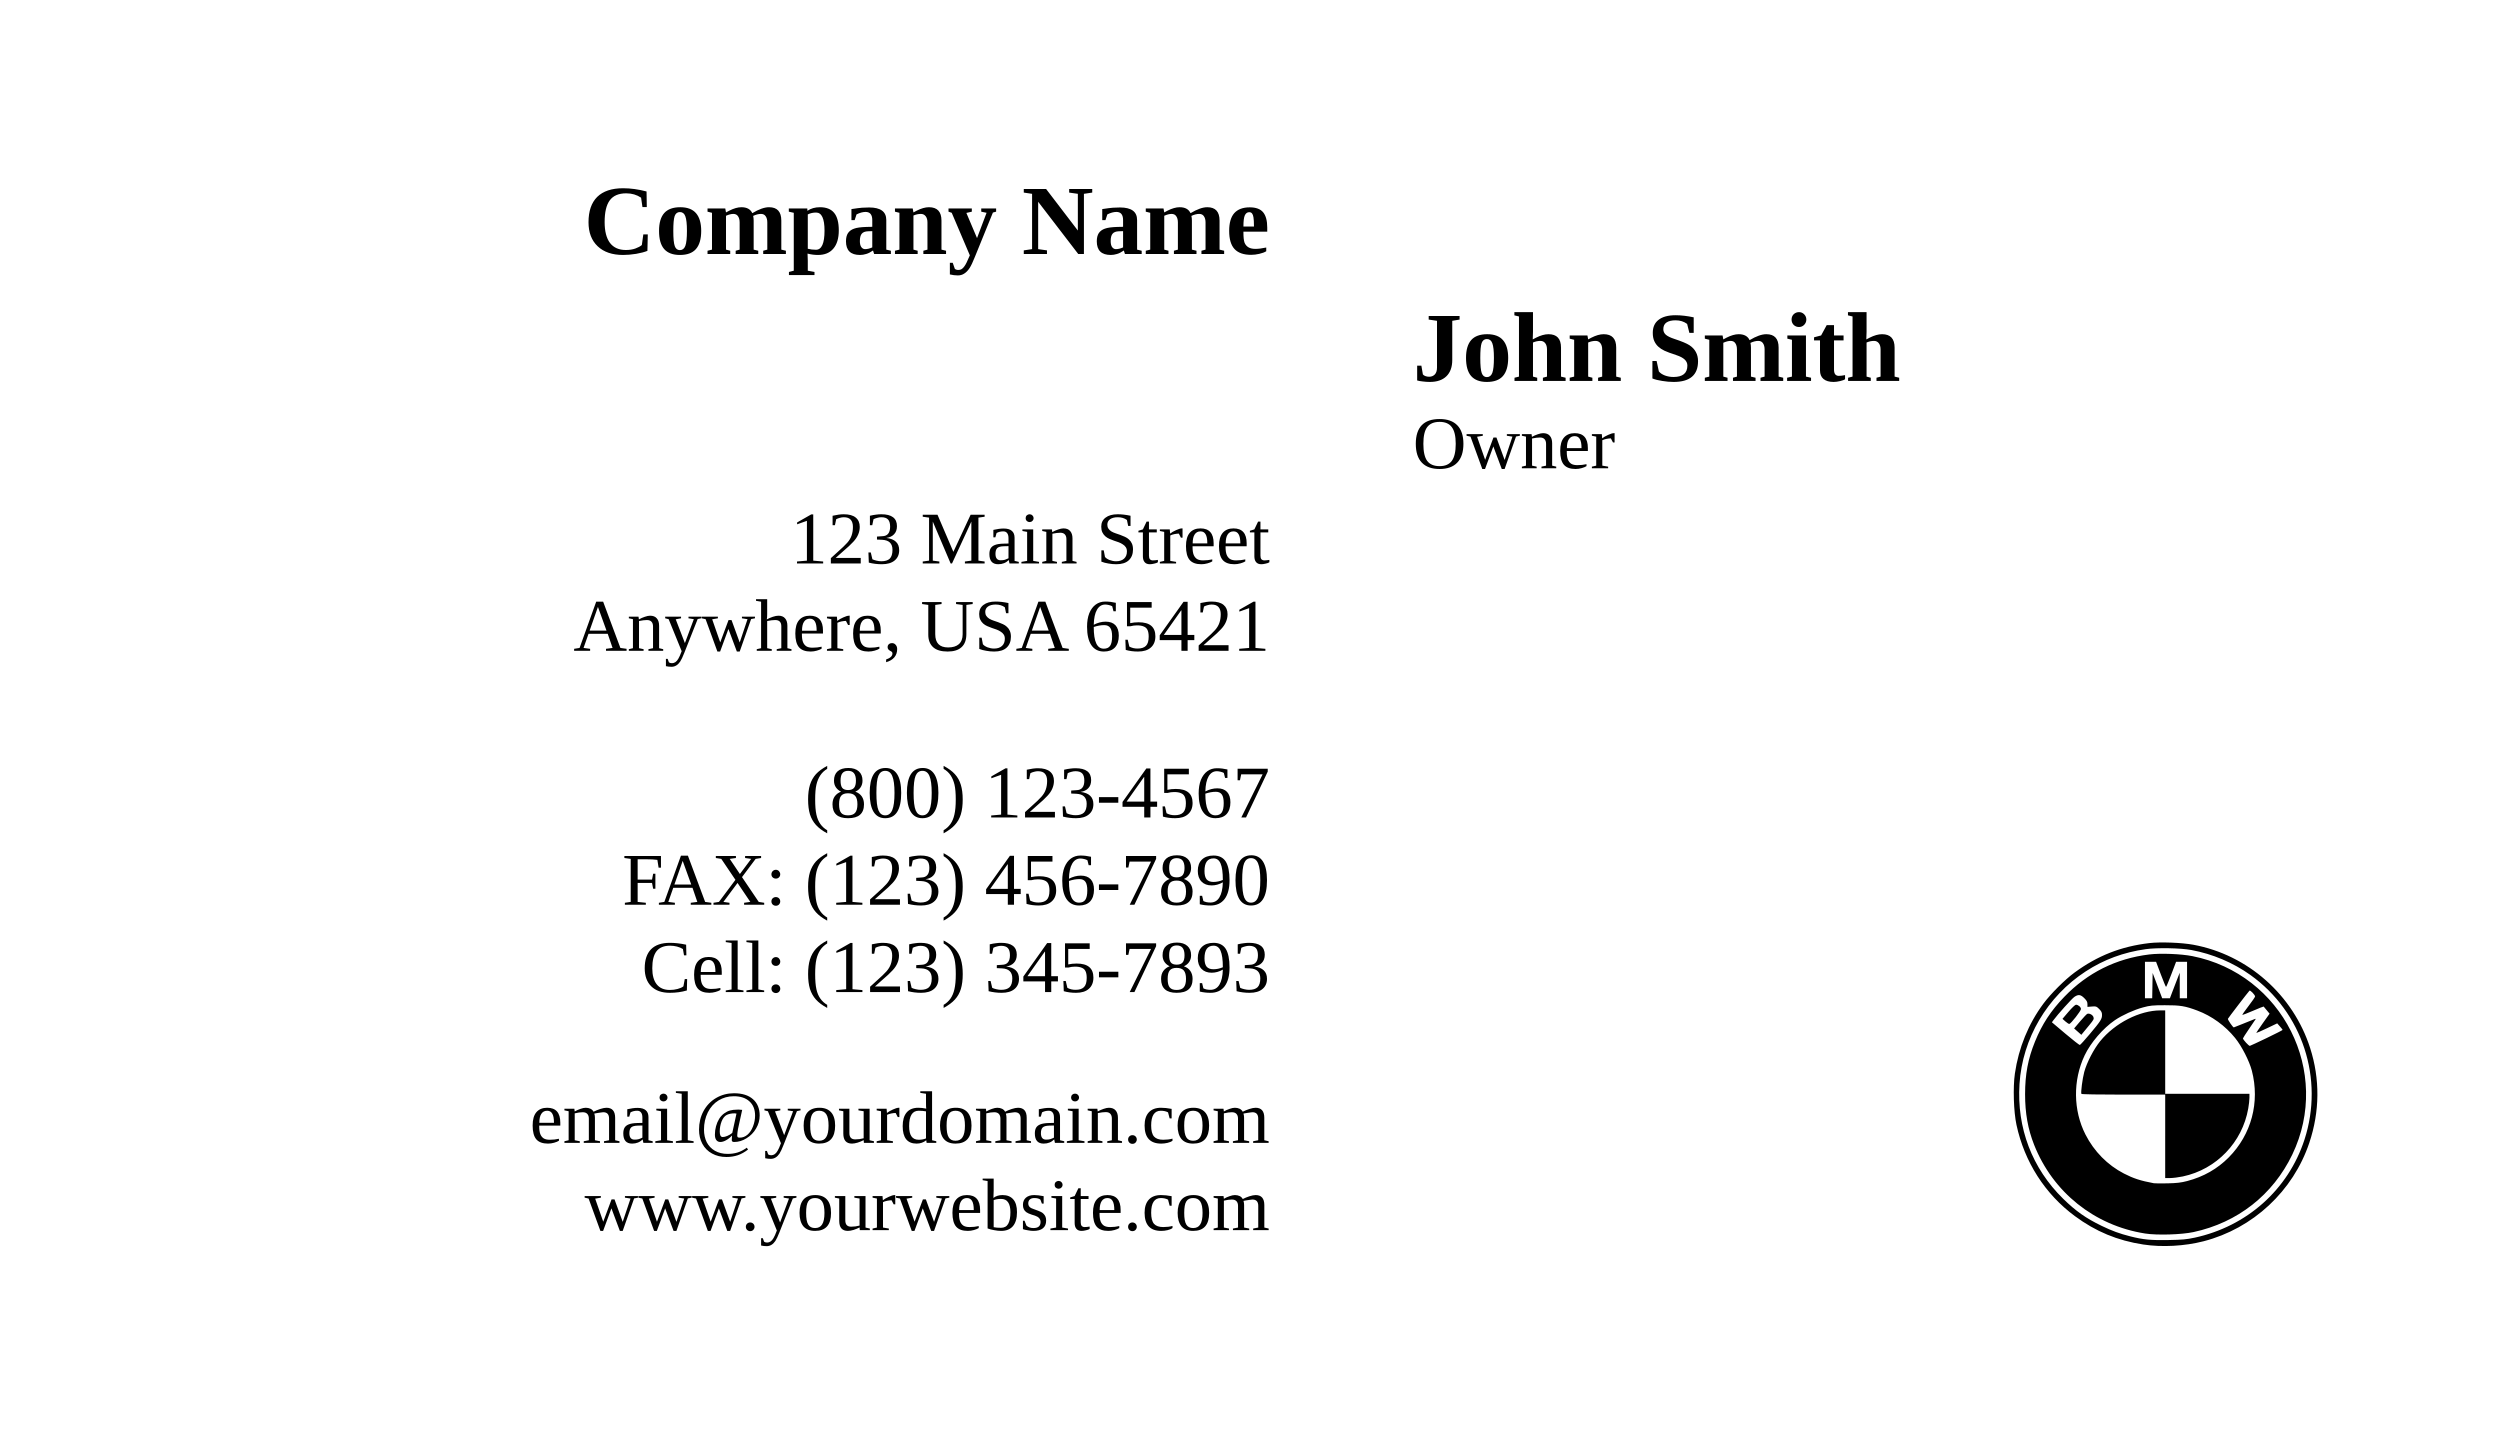
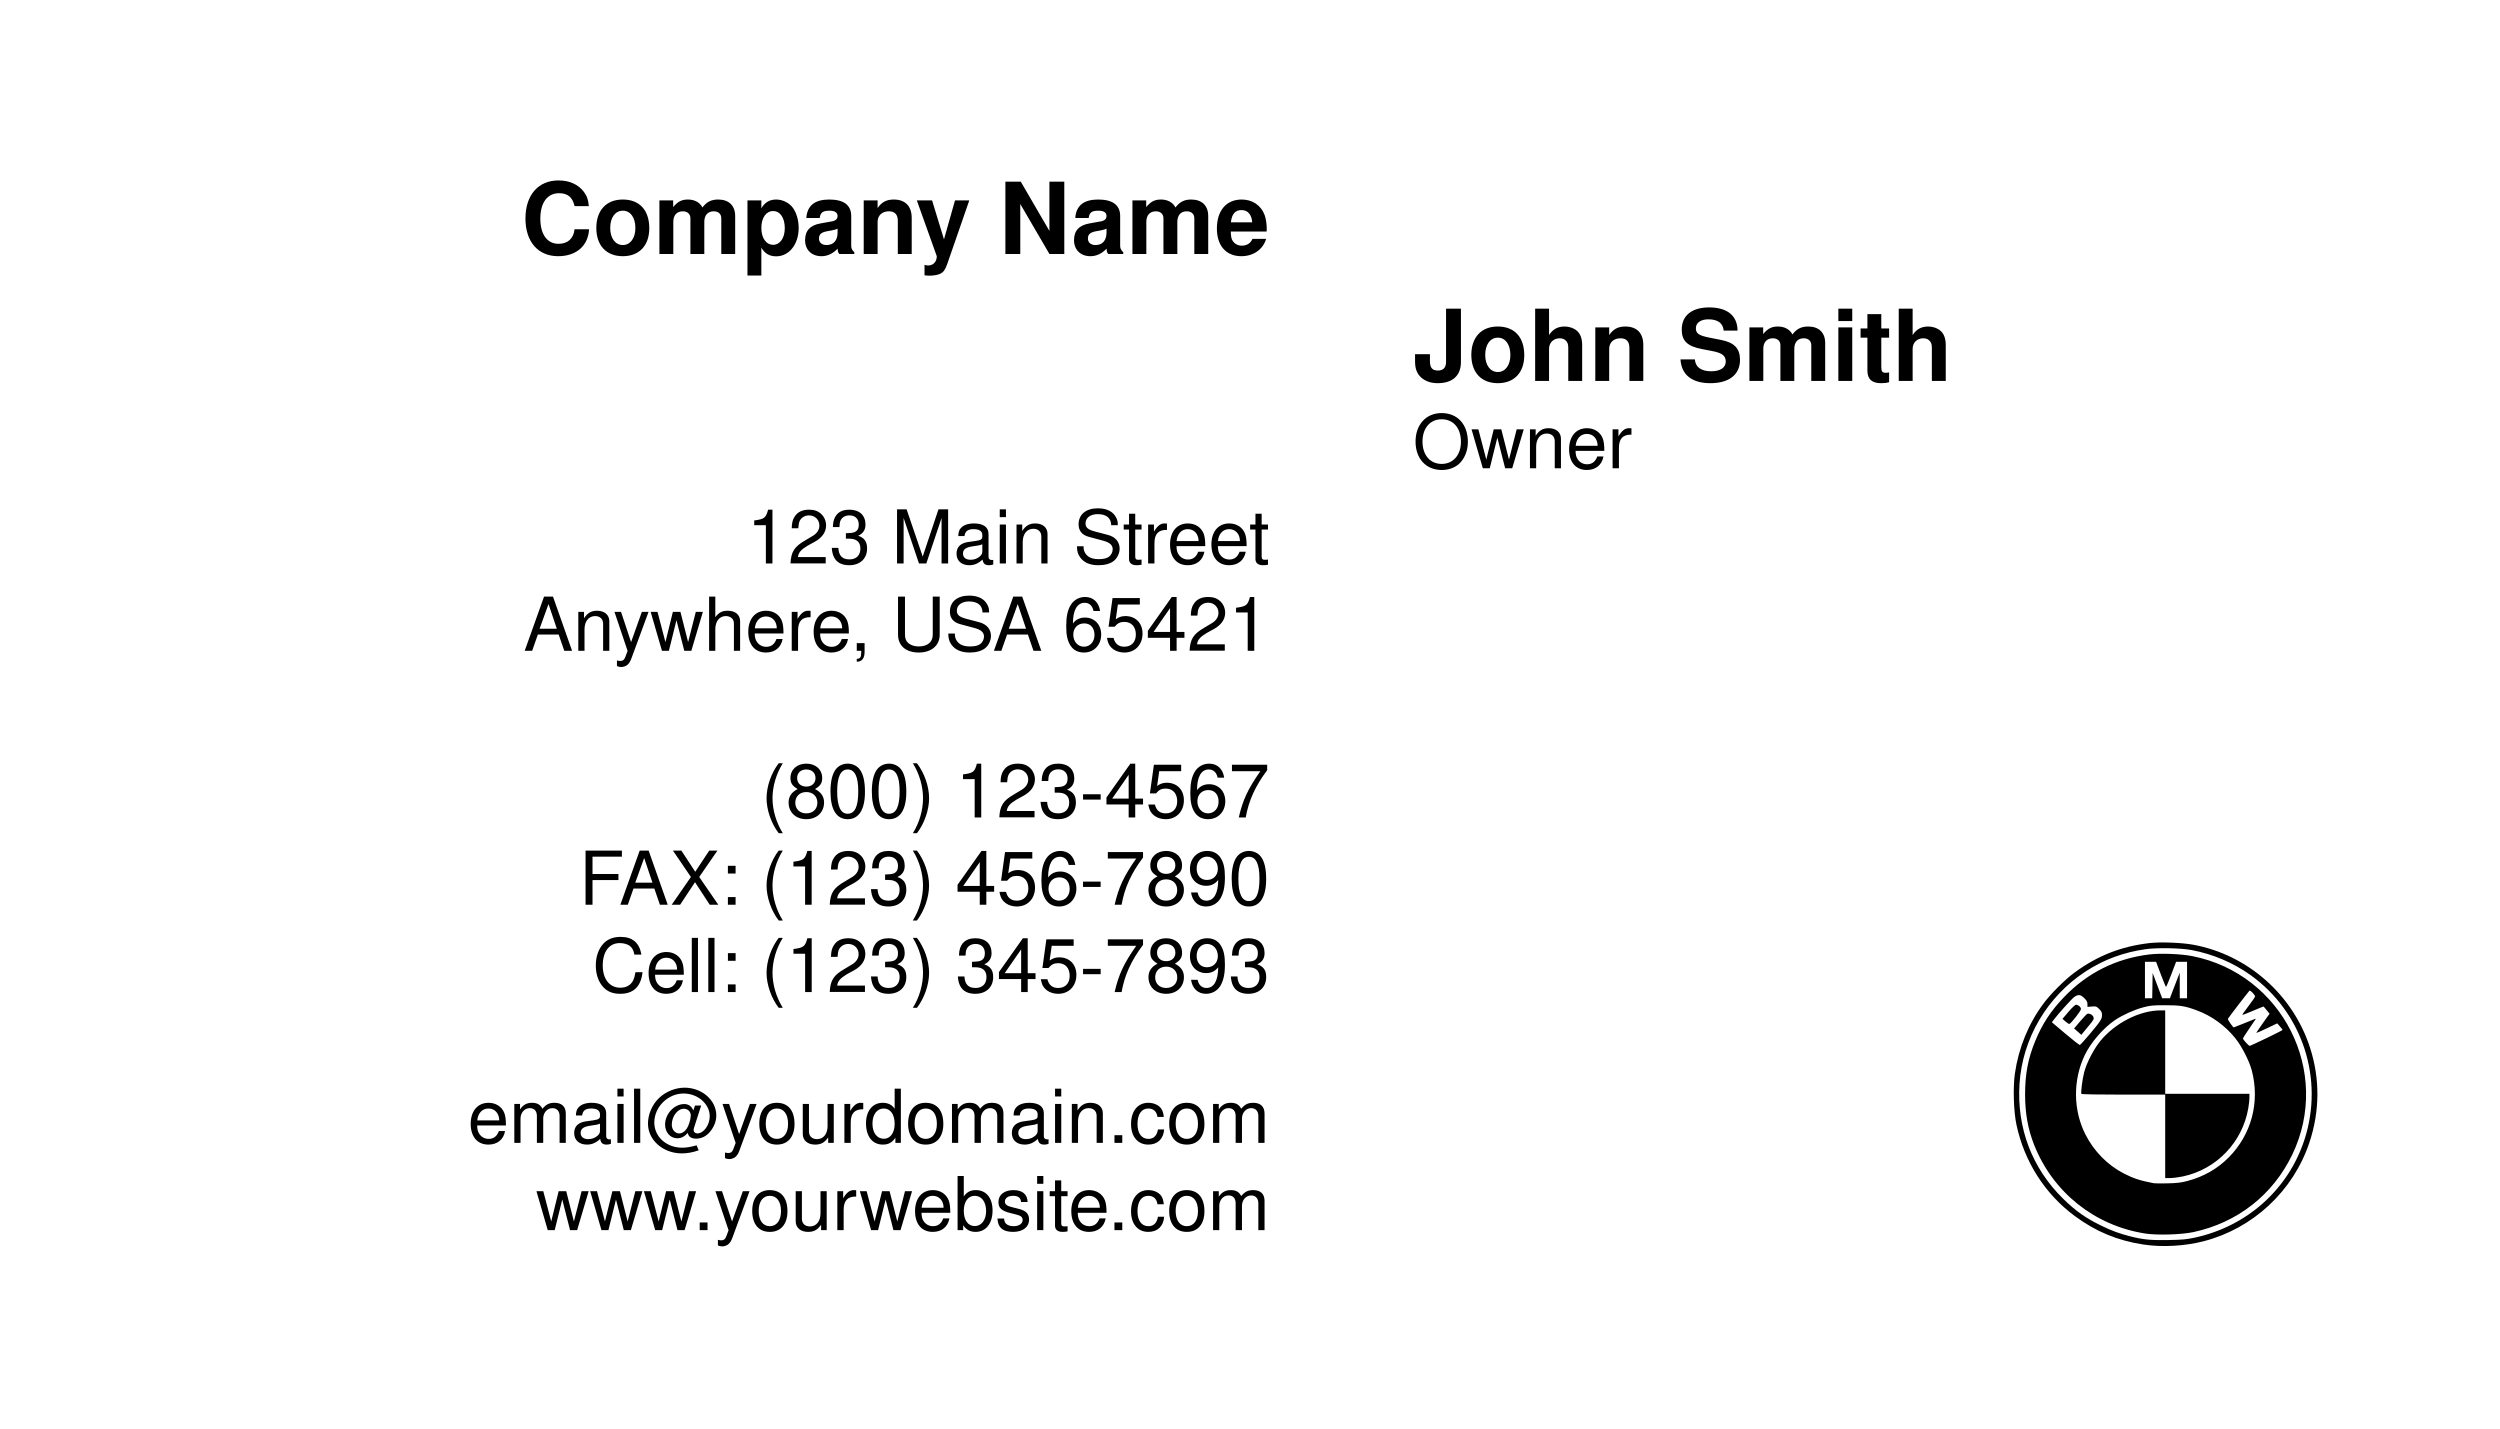
<svg xmlns="http://www.w3.org/2000/svg" id="svg2" viewBox="0 0 315 180" height="100%" width="100%" version="1.1">
-   <text id="line1" y="32" x="160" font-size="12.5px" style="text-anchor:end" font-weight="bold">Company Name</text>
-   <text id="line2" y="48" x="178" font-size="12.5px" font-weight="bold">John Smith</text>
-   <text id="line3" y="59" x="178" font-size="9.375px">Owner</text>
-   <text id="line4" y="71" x="160" font-size="9.375px" style="text-anchor:end">123 Main Street</text>
-   <text id="line5" y="82" x="160" font-size="9.375px" style="text-anchor:end">Anywhere, USA 65421</text>
-   <text id="line6" y="103" x="160" font-size="9.375px" style="text-anchor:end">(800) 123-4567</text>
-   <text id="line7" y="114" x="160" font-size="9.375px" style="text-anchor:end">FAX: (123) 456-7890</text>
-   <text id="line8" y="125" x="160" font-size="9.375px" style="text-anchor:end">Cell: (123) 345-7893</text>
-   <text id="line9" y="144" x="160" font-size="9.375px" style="text-anchor:end">email@yourdomain.com</text>
-   <text id="line10" y="155" x="160" font-size="9.375px" style="text-anchor:end">www.yourwebsite.com</text>
+   <text id="line1" y="32" x="160" font-size="12.5px" style="text-anchor:end" font-weight="bold" font-family="Helvetica" fill="#000000">Company Name</text>
+   <text id="line2" y="48" x="178" font-size="12.5px" font-weight="bold" font-family="Helvetica" fill="#000000">John Smith</text>
+   <text id="line3" y="59" x="178" font-size="9.375px" font-family="Helvetica" fill="#000000">Owner</text>
+   <text id="line4" y="71" x="160" font-size="9.375px" style="text-anchor:end" font-family="Helvetica" fill="#000000">123 Main Street</text>
+   <text id="line5" y="82" x="160" font-size="9.375px" style="text-anchor:end" font-family="Helvetica" fill="#000000">Anywhere, USA 65421</text>
+   <text id="line6" y="103" x="160" font-size="9.375px" style="text-anchor:end" font-family="Helvetica" fill="#000000">(800) 123-4567</text>
+   <text id="line7" y="114" x="160" font-size="9.375px" style="text-anchor:end" font-family="Helvetica" fill="#000000">FAX: (123) 456-7890</text>
+   <text id="line8" y="125" x="160" font-size="9.375px" style="text-anchor:end" font-family="Helvetica" fill="#000000">Cell: (123) 345-7893</text>
+   <text id="line9" y="144" x="160" font-size="9.375px" style="text-anchor:end" font-family="Helvetica" fill="#000000">email@yourdomain.com</text>
+   <text id="line10" y="155" x="160" font-size="9.375px" style="text-anchor:end" font-family="Helvetica" fill="#000000">www.yourwebsite.com</text>
  <g id="g12337" transform="translate(-213.47 -76.14)">
    <path id="path12335" d="m483.53 232.95c-3.266-0.502-5.989-1.632-8.624-3.579-3.767-2.784-6.353-6.826-7.36-11.499-0.357-1.656-0.452-4.728-0.201-6.461 0.472-3.248 1.707-6.271 3.607-8.828 0.91-1.225 2.707-3.019 3.902-3.895 2.911-2.136 5.861-3.298 9.439-3.719 1.389-0.163 4.072-0.062 5.54 0.209 6.858 1.268 12.574 6.324 14.716 13.017 1.252 3.911 1.216 7.982-0.103 11.929-2.036 6.09-7.102 10.809-13.327 12.415-2.393 0.617-5.242 0.771-7.59 0.41zm6.445-0.858c6.608-1.425 11.811-6.065 13.859-12.358 2.494-7.667-0.255-16.049-6.801-20.737-2.179-1.561-4.777-2.66-7.455-3.156-1.369-0.253-4.311-0.308-5.742-0.107-2.794 0.393-5.264 1.306-7.552 2.792-4.873 3.165-7.991 8.46-8.357 14.193-0.354 5.545 1.584 10.633 5.513 14.476 1.58 1.546 2.866 2.451 4.833 3.401 1.317 0.637 2.255 0.981 3.617 1.326 1.622 0.412 2.582 0.504 4.803 0.463 1.752-0.032 2.285-0.08 3.281-0.295zm-6.241-0.533c-6.372-1.01-11.6-5.193-13.966-11.176-0.78-1.972-1.137-3.973-1.137-6.37 0-2.518 0.367-4.468 1.249-6.634 0.899-2.208 1.988-3.87 3.699-5.646 2.919-3.028 6.517-4.821 10.702-5.332 1.409-0.172 3.998-0.072 5.421 0.21 11.355 2.249 17.587 14.621 12.596 25.005-2.441 5.078-6.884 8.565-12.439 9.764-1.526 0.329-4.61 0.42-6.123 0.18zm5.324-6.609c2.053-0.535 3.802-1.531 5.239-2.982 2.852-2.88 3.937-6.954 2.908-10.916-0.317-1.223-1.281-3.107-2.115-4.133-1.252-1.542-2.936-2.764-4.744-3.443-1.543-0.58-2.169-0.683-4.112-0.678-1.542 0.003-1.846 0.034-2.733 0.272-1.145 0.307-2.613 0.973-3.552 1.611-1.486 1.009-3.061 2.841-3.818 4.442-1.485 3.138-1.443 6.925 0.108 9.969 1.083 2.125 2.787 3.853 4.841 4.911 1.213 0.625 2.089 0.909 3.776 1.225 0.14 0.026 0.921 0.033 1.735 0.014 1.174-0.027 1.684-0.087 2.467-0.291zm-2.773-5.631v-5.256h-5.25c-3.137 0-5.274-0.038-5.309-0.095-0.095-0.154 0.136-1.932 0.359-2.762 0.316-1.176 1.198-2.882 2.005-3.874 1.861-2.289 4.98-3.882 7.601-3.882h0.594v5.256 5.256h5.307 5.307v0.497c0 0.273-0.067 0.882-0.15 1.352-0.749 4.275-4.019 7.67-8.246 8.562-0.518 0.109-1.23 0.2-1.581 0.201l-0.638 0.002v-5.256zm12.797-12.391c1.101-0.529 1.999-0.988 1.997-1.02-0.002-0.032-0.156-0.231-0.343-0.442l-0.338-0.383-1.299 0.621c-0.714 0.342-1.313 0.606-1.331 0.587-0.018-0.019 0.351-0.572 0.819-1.23l0.852-1.196-0.363-0.437c-0.199-0.241-0.374-0.451-0.388-0.467-0.015-0.016-0.615 0.225-1.333 0.535-0.719 0.31-1.327 0.544-1.352 0.519-0.025-0.025 0.328-0.528 0.783-1.118 0.456-0.59 0.827-1.132 0.825-1.204-0.005-0.199-0.616-0.831-0.707-0.73-0.26 0.288-2.678 3.441-2.718 3.545-0.042 0.109 0.627 1.085 0.743 1.085 0.024 0 0.557-0.211 1.185-0.47 1.674-0.689 1.625-0.672 1.536-0.525-0.043 0.07-0.413 0.616-0.822 1.214-0.41 0.598-0.745 1.121-0.745 1.163 0 0.164 0.744 0.974 0.868 0.945 0.072-0.017 1.031-0.464 2.132-0.992zm-22.296-0.502c1.374-1.634 1.538-1.89 1.538-2.399 0-0.314-0.072-0.465-0.359-0.752-0.341-0.341-0.388-0.357-0.918-0.313l-0.559 0.046v-0.352c0-0.273-0.089-0.441-0.396-0.748-0.462-0.462-0.748-0.499-1.247-0.163-0.305 0.205-2.123 2.225-2.644 2.939l-0.193 0.263 1.704 1.441c0.937 0.793 1.755 1.432 1.817 1.421s0.628-0.633 1.257-1.382zm-1.523-0.3-0.454-0.403 0.758-0.893c0.417-0.491 0.823-0.917 0.902-0.948 0.254-0.097 0.675 0.123 0.774 0.404 0.086 0.243 0.032 0.35-0.508 1.004-0.332 0.403-0.697 0.846-0.811 0.985l-0.207 0.253-0.454-0.403zm-1.547-1.279-0.374-0.332 0.759-0.89c0.418-0.49 0.84-0.89 0.938-0.89 0.286 0 0.632 0.298 0.632 0.545 0 0.233-1.25 1.834-1.465 1.876-0.064 0.012-0.285-0.127-0.49-0.309zm10.959-4.52 0.028-1.592 0.601 1.592 0.601 1.592h0.487 0.487l0.28-0.74c0.154-0.407 0.432-1.13 0.617-1.607l0.337-0.867 0.004 1.607 0.004 1.607h0.459 0.459v-2.296-2.296h-0.691-0.691l-0.602 1.582c-0.331 0.87-0.63 1.582-0.664 1.582-0.034 0-0.331-0.712-0.659-1.582l-0.598-1.583h-0.7-0.7v2.296 2.296h0.457 0.457l0.028-1.592z" />
  </g>
</svg>
